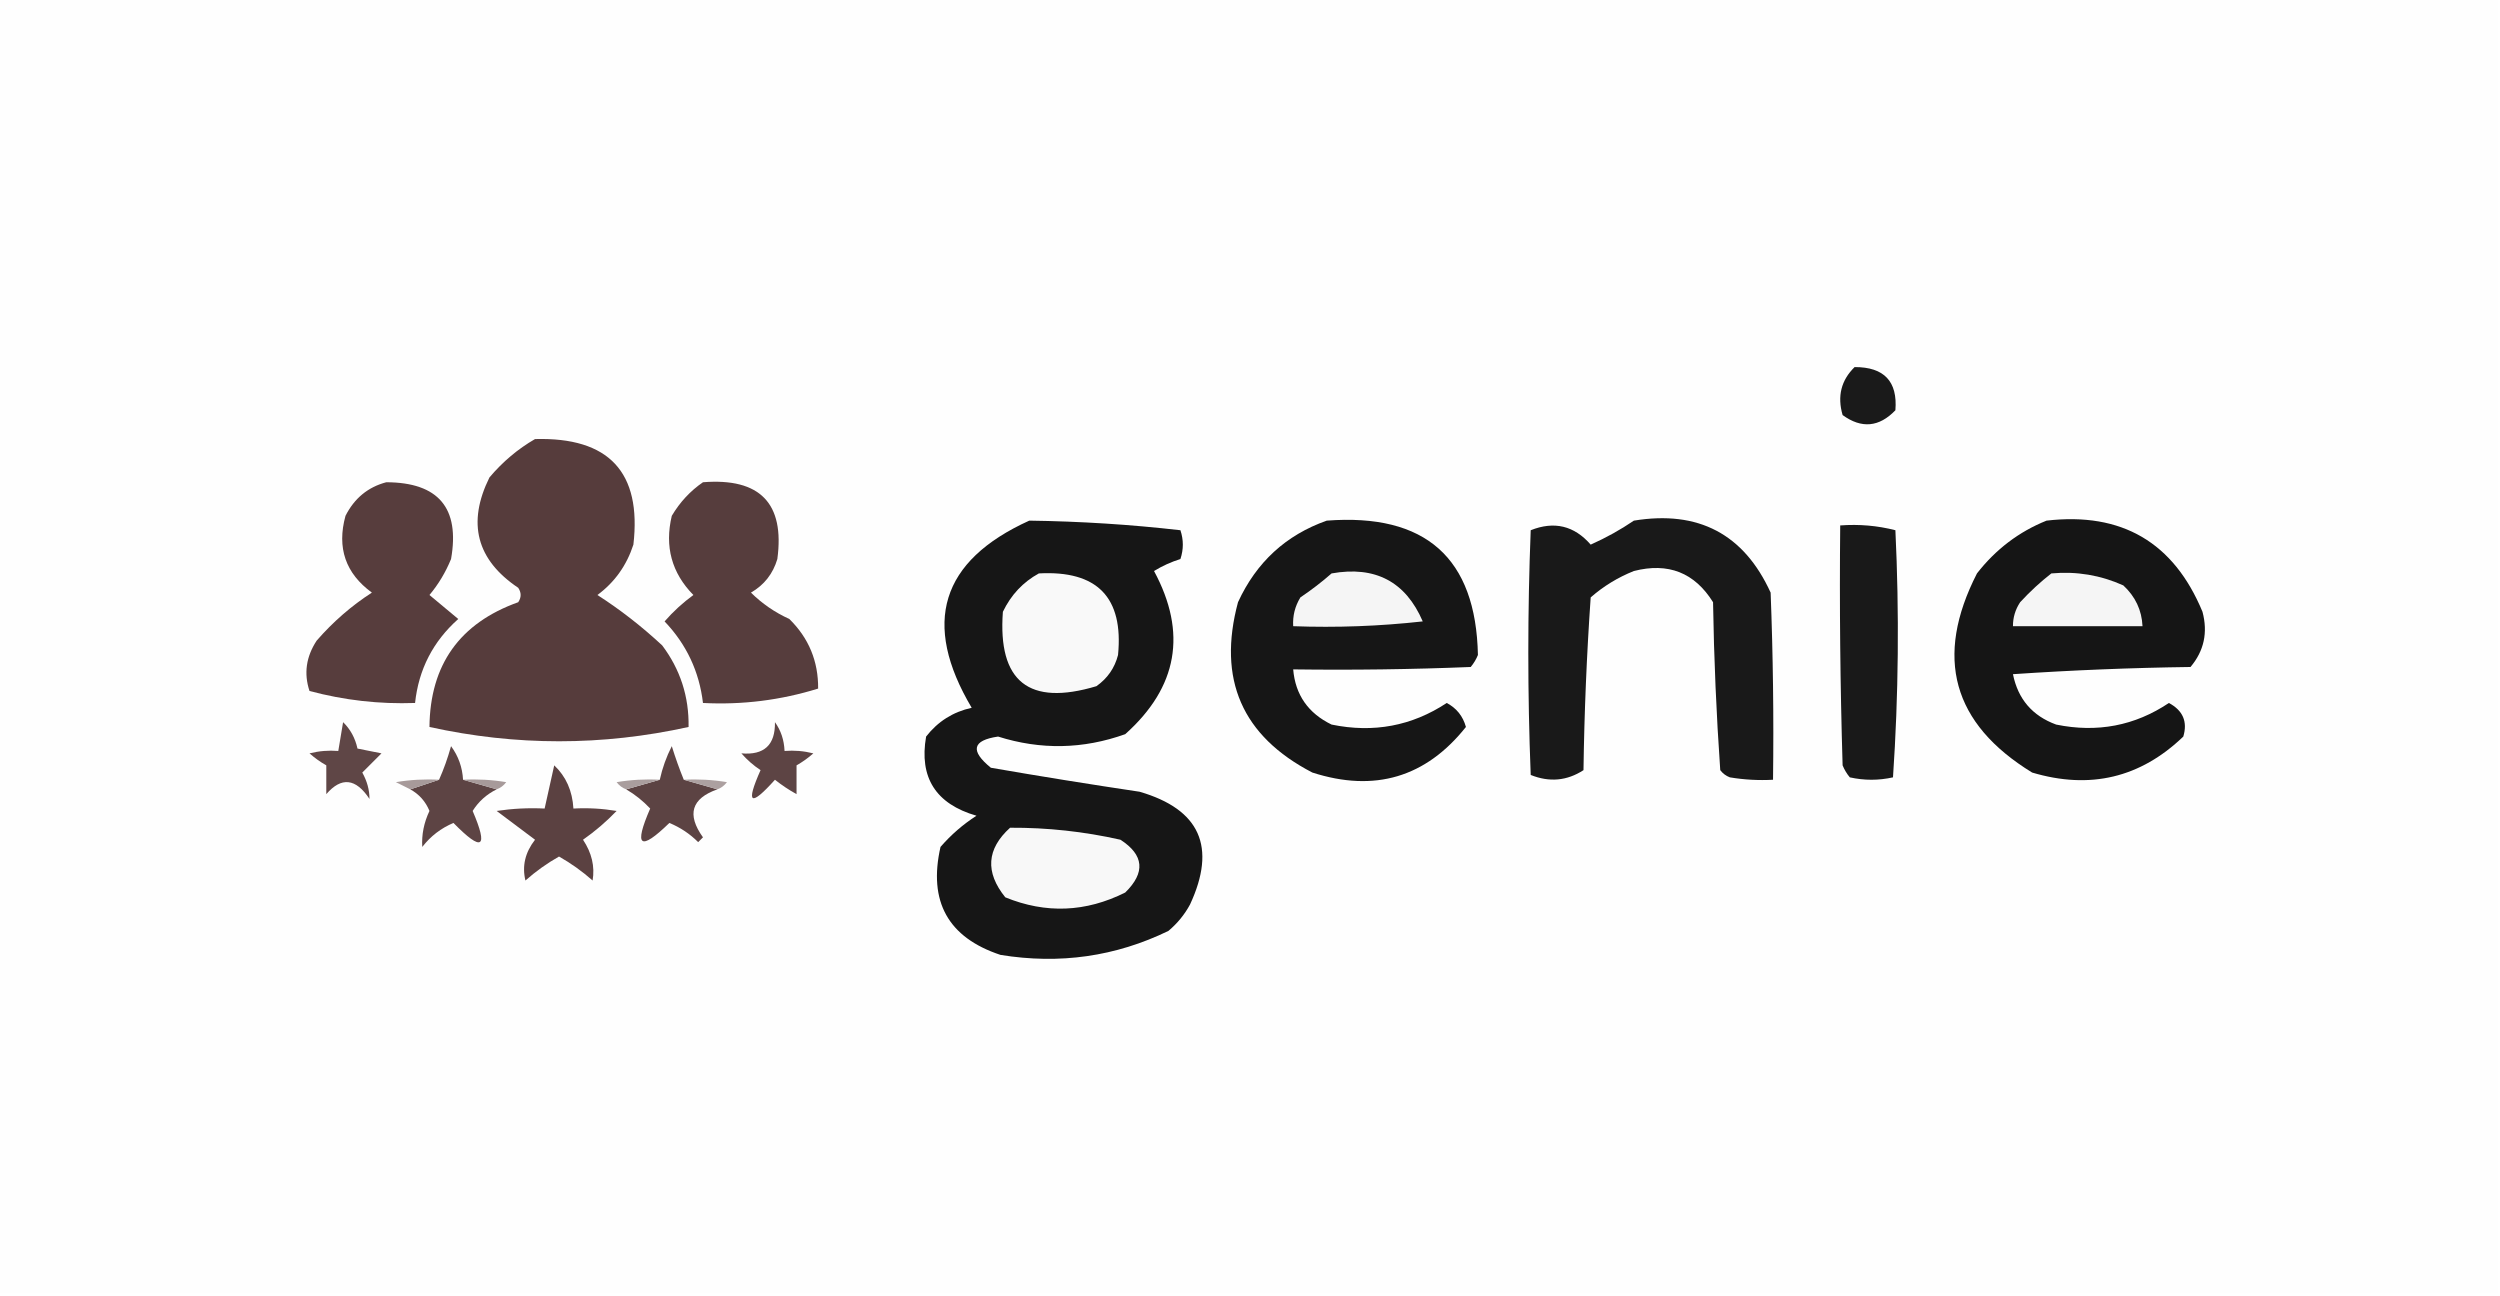
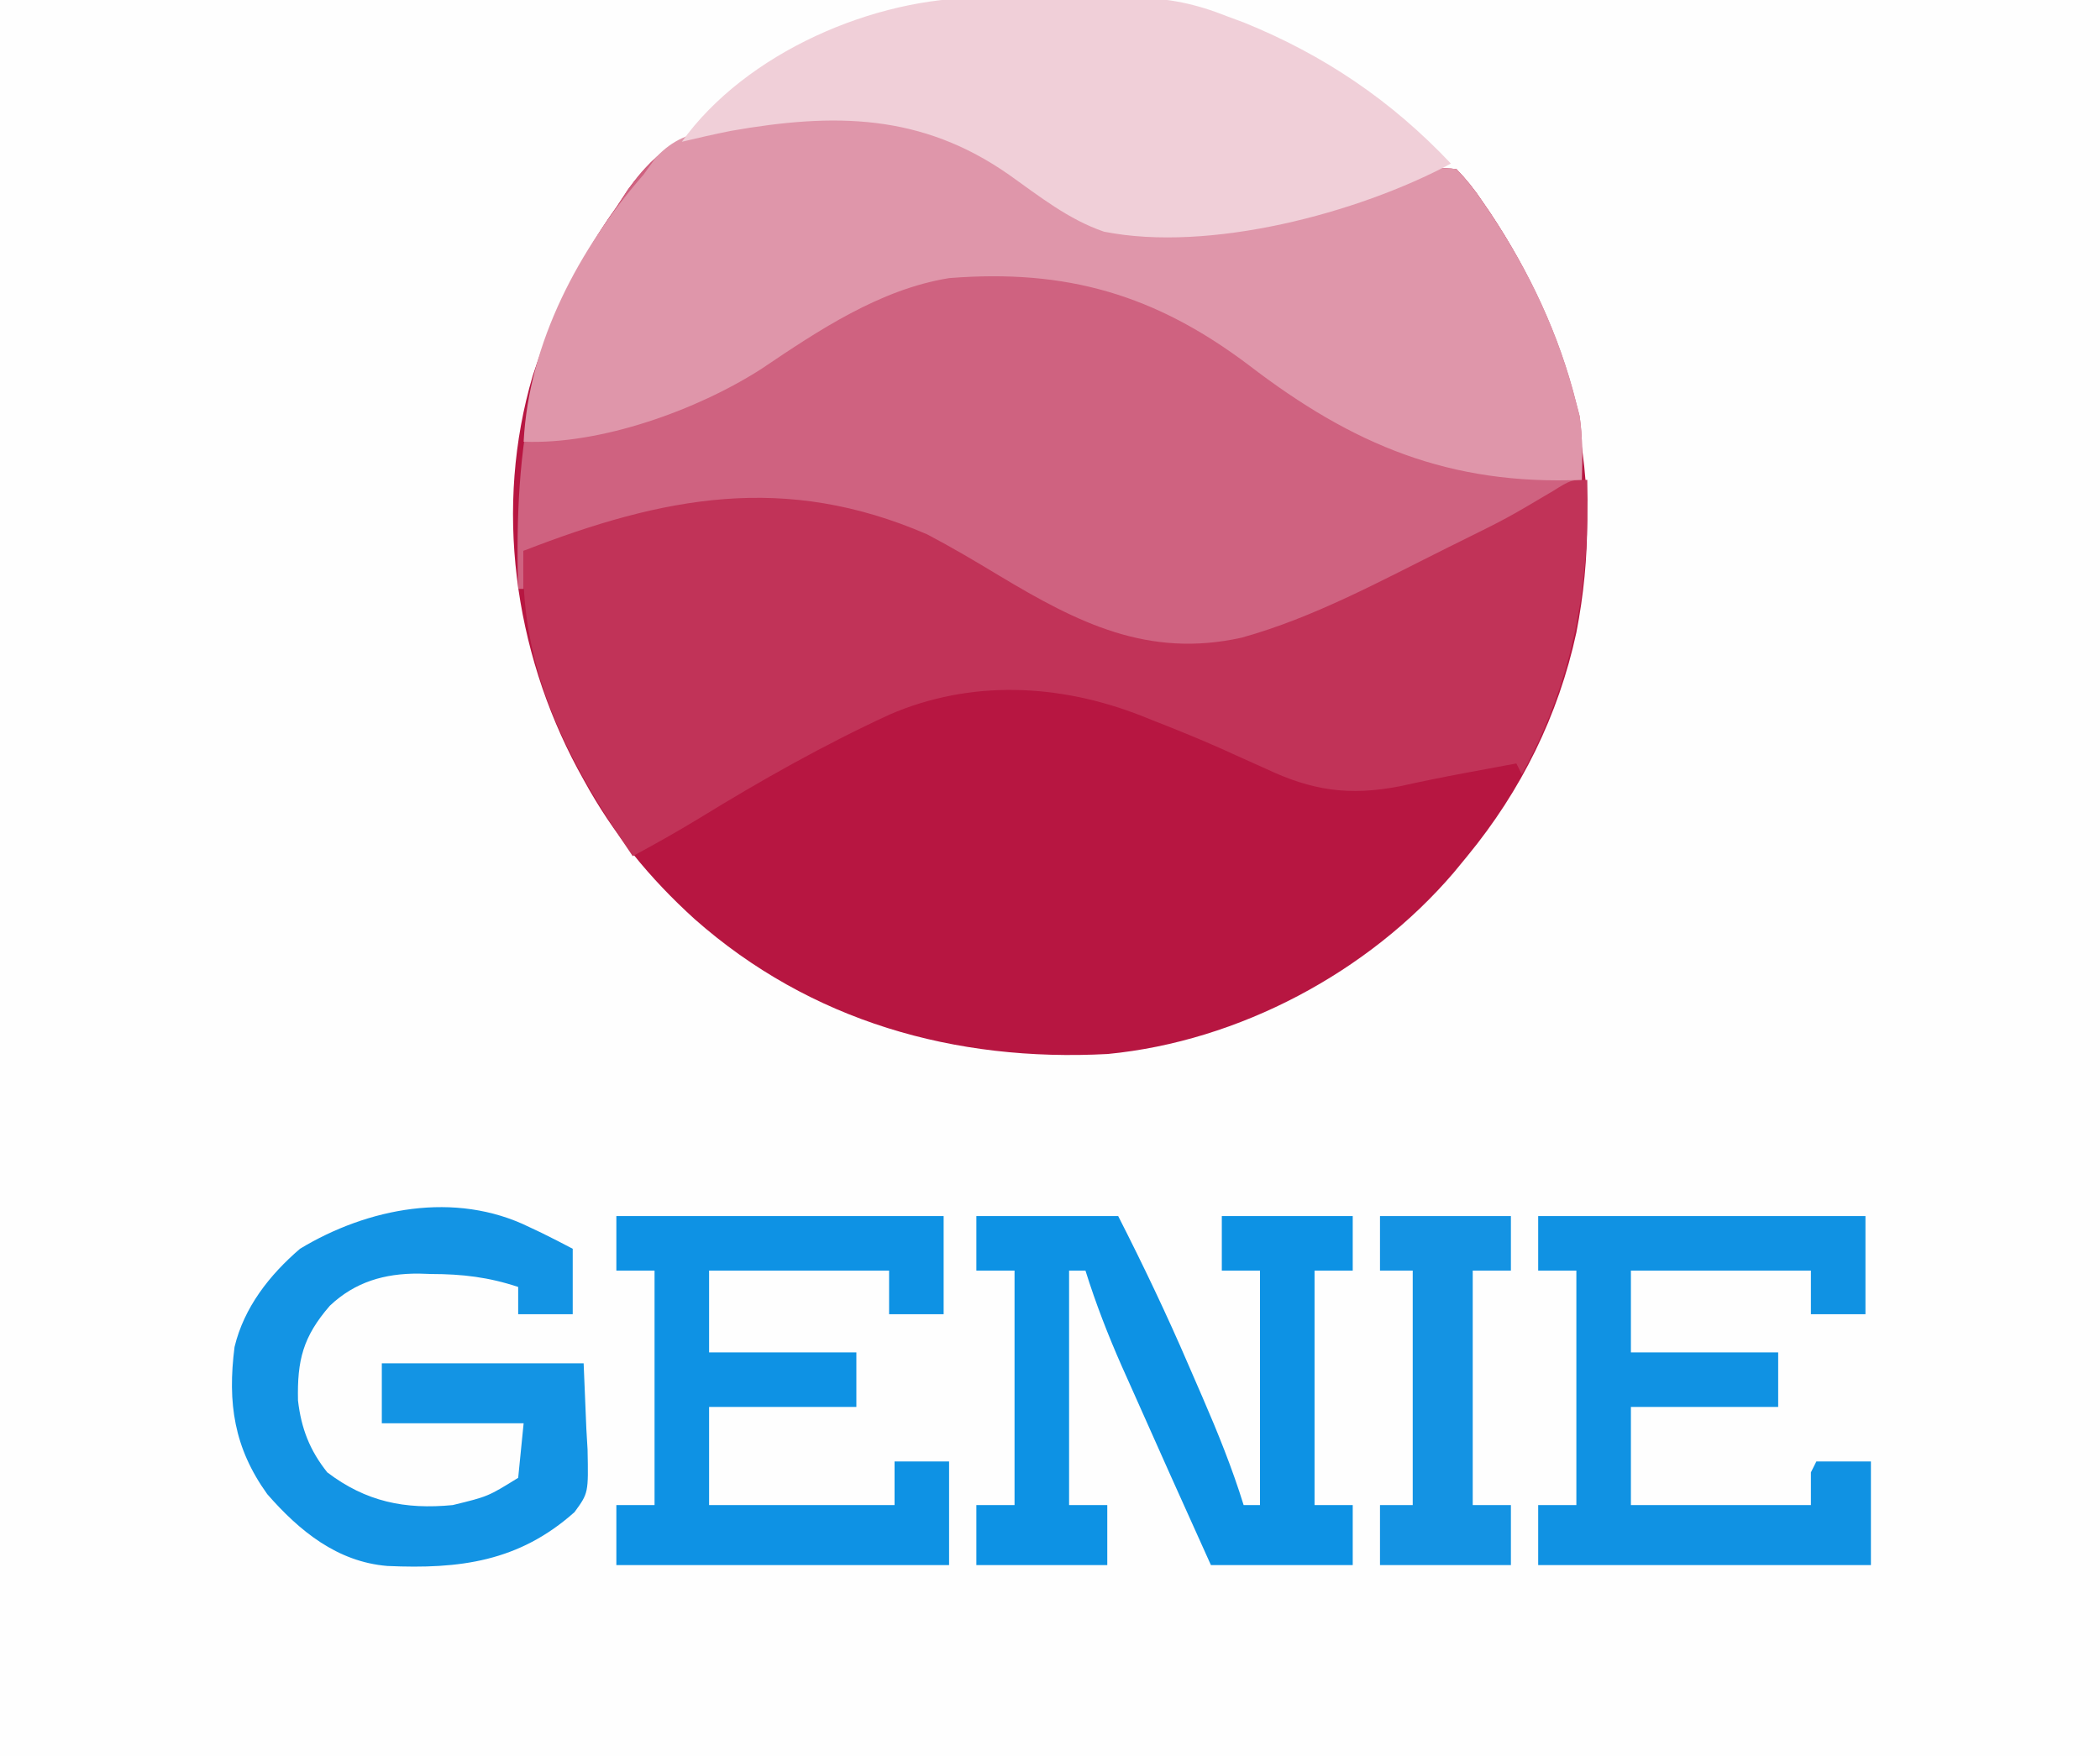
- <svg xmlns="http://www.w3.org/2000/svg" version="1.1" width="521px" height="270px" style="shape-rendering:geometricPrecision; text-rendering:geometricPrecision; image-rendering:optimizeQuality; fill-rule:evenodd; clip-rule:evenodd">
-   <g>
-     <path style="opacity:1" fill="#fefefe" d="M -0.5,-0.5 C 173.167,-0.5 346.833,-0.5 520.5,-0.5C 520.5,89.5 520.5,179.5 520.5,269.5C 346.833,269.5 173.167,269.5 -0.5,269.5C -0.5,179.5 -0.5,89.5 -0.5,-0.5 Z" />
-   </g>
-   <g>
-     <path style="opacity:1" fill="#1a1a1a" d="M 386.5,76.5 C 392.653,76.484 395.486,79.484 395,85.5C 391.61,89.032 387.943,89.366 384,86.5C 382.861,82.579 383.695,79.246 386.5,76.5 Z" />
-   </g>
-   <g>
-     <path style="opacity:1" fill="#563c3c" d="M 111.5,91.5 C 126.91,91.072 133.744,98.405 132,113.5C 130.585,117.852 128.085,121.352 124.5,124C 129.205,127.014 133.705,130.514 138,134.5C 141.772,139.513 143.605,145.18 143.5,151.5C 125.504,155.477 107.504,155.477 89.5,151.5C 89.629,138.537 95.796,129.871 108,125.5C 108.667,124.5 108.667,123.5 108,122.5C 99.304,116.664 97.304,108.998 102,99.5C 104.772,96.217 107.939,93.55 111.5,91.5 Z" />
-   </g>
-   <g>
-     <path style="opacity:1" fill="#573d3d" d="M 80.5,100.5 C 91.375,100.537 95.875,105.871 94,116.5C 92.871,119.265 91.371,121.765 89.5,124C 91.468,125.658 93.468,127.325 95.5,129C 90.248,133.671 87.248,139.504 86.5,146.5C 79.043,146.767 71.71,145.934 64.5,144C 63.292,140.35 63.792,136.85 66,133.5C 69.415,129.578 73.249,126.244 77.5,123.5C 72.004,119.493 70.171,114.16 72,107.5C 73.851,103.843 76.684,101.51 80.5,100.5 Z" />
-   </g>
-   <g>
-     <path style="opacity:1" fill="#563d3d" d="M 146.5,100.5 C 158.393,99.557 163.56,104.891 162,116.5C 161.089,119.576 159.256,121.909 156.5,123.5C 158.8,125.781 161.466,127.614 164.5,129C 168.547,132.973 170.547,137.806 170.5,143.5C 162.699,145.922 154.699,146.922 146.5,146.5C 145.722,139.944 143.056,134.278 138.5,129.5C 140.302,127.435 142.302,125.602 144.5,124C 139.979,119.396 138.479,113.896 140,107.5C 141.694,104.642 143.861,102.309 146.5,100.5 Z" />
-   </g>
-   <g>
-     <path style="opacity:1" fill="#161616" d="M 214.5,108.5 C 225.088,108.642 235.588,109.309 246,110.5C 246.667,112.5 246.667,114.5 246,116.5C 244.053,117.11 242.219,117.943 240.5,119C 247.442,131.881 245.442,143.215 234.5,153C 225.712,156.142 216.878,156.309 208,153.5C 202.632,154.287 202.132,156.454 206.5,160C 216.8,161.786 227.133,163.452 237.5,165C 250.081,168.667 253.581,176.5 248,188.5C 246.859,190.609 245.359,192.442 243.5,194C 232.501,199.347 220.834,201.013 208.5,199C 197.582,195.384 193.415,187.884 196,176.5C 198.205,173.96 200.705,171.793 203.5,170C 195.016,167.541 191.516,162.041 193,153.5C 195.445,150.36 198.612,148.36 202.5,147.5C 192.042,129.882 196.042,116.882 214.5,108.5 Z" />
-   </g>
-   <g>
-     <path style="opacity:1" fill="#151515" d="M 426.5,108.5 C 442.166,106.683 453,113.016 459,127.5C 460.151,131.829 459.318,135.662 456.5,139C 444.153,139.167 431.82,139.667 419.5,140.5C 420.543,145.686 423.543,149.186 428.5,151C 437.062,152.752 444.895,151.252 452,146.5C 454.927,148.07 455.927,150.404 455,153.5C 446.058,162.092 435.558,164.592 423.5,161C 406.888,150.82 403.055,136.986 412,119.5C 415.915,114.477 420.749,110.81 426.5,108.5 Z" />
-   </g>
-   <g>
-     <path style="opacity:1" fill="#161616" d="M 276.5,108.5 C 297.088,106.936 307.588,116.269 308,136.5C 307.626,137.416 307.126,138.25 306.5,139C 294.171,139.5 281.838,139.667 269.5,139.5C 269.95,144.797 272.617,148.631 277.5,151C 286.223,152.8 294.223,151.3 301.5,146.5C 303.543,147.579 304.876,149.246 305.5,151.5C 297.138,162.006 286.471,165.173 273.5,161C 258.851,153.408 253.685,141.574 258,125.5C 261.833,117.162 268,111.495 276.5,108.5 Z" />
-   </g>
-   <g>
-     <path style="opacity:1" fill="#191919" d="M 340.5,108.5 C 353.929,106.295 363.429,111.295 369,123.5C 369.5,136.496 369.667,149.496 369.5,162.5C 366.482,162.665 363.482,162.498 360.5,162C 359.692,161.692 359.025,161.192 358.5,160.5C 357.687,148.879 357.187,137.213 357,125.5C 353.155,119.333 347.655,117.166 340.5,119C 337.166,120.331 334.166,122.165 331.5,124.5C 330.667,136.486 330.167,148.486 330,160.5C 326.558,162.733 322.892,163.067 319,161.5C 318.333,144.5 318.333,127.5 319,110.5C 323.896,108.548 328.063,109.548 331.5,113.5C 334.724,112.059 337.724,110.392 340.5,108.5 Z" />
-   </g>
-   <g>
-     <path style="opacity:1" fill="#191919" d="M 383.5,109.5 C 387.437,109.207 391.27,109.54 395,110.5C 395.825,127.741 395.658,144.907 394.5,162C 391.5,162.667 388.5,162.667 385.5,162C 384.874,161.25 384.374,160.416 384,159.5C 383.5,142.837 383.333,126.17 383.5,109.5 Z" />
-   </g>
-   <g>
-     <path style="opacity:1" fill="#f9f9f9" d="M 216.5,119.5 C 228.67,118.836 234.17,124.502 233,136.5C 232.31,139.196 230.81,141.363 228.5,143C 214.424,147.222 207.924,142.055 209,127.5C 210.69,123.979 213.19,121.312 216.5,119.5 Z" />
-   </g>
-   <g>
-     <path style="opacity:1" fill="#f5f5f5" d="M 277.5,119.5 C 286.599,117.88 292.932,121.213 296.5,129.5C 287.525,130.498 278.525,130.832 269.5,130.5C 269.372,128.345 269.872,126.345 271,124.5C 273.326,122.934 275.492,121.268 277.5,119.5 Z" />
-   </g>
-   <g>
-     <path style="opacity:1" fill="#f5f5f5" d="M 427.5,119.5 C 432.742,119.023 437.742,119.856 442.5,122C 445.011,124.326 446.344,127.159 446.5,130.5C 437.5,130.5 428.5,130.5 419.5,130.5C 419.491,128.692 419.991,127.025 421,125.5C 423.063,123.266 425.229,121.266 427.5,119.5 Z" />
-   </g>
-   <g>
-     <path style="opacity:1" fill="#5f4646" d="M 71.5,150.5 C 73.011,151.958 74.011,153.791 74.5,156C 76.167,156.333 77.833,156.667 79.5,157C 78.132,158.34 76.799,159.674 75.5,161C 76.504,162.798 77.004,164.632 77,166.5C 74.153,162.181 71.153,161.848 68,165.5C 68,163.5 68,161.5 68,159.5C 66.745,158.789 65.579,157.956 64.5,157C 66.473,156.505 68.473,156.338 70.5,156.5C 70.833,154.5 71.167,152.5 71.5,150.5 Z" />
-   </g>
-   <g>
-     <path style="opacity:1" fill="#5d4444" d="M 161.5,150.5 C 162.738,152.214 163.405,154.214 163.5,156.5C 165.527,156.338 167.527,156.505 169.5,157C 168.421,157.956 167.255,158.789 166,159.5C 166,161.5 166,163.5 166,165.5C 164.414,164.624 162.914,163.624 161.5,162.5C 156.362,168.23 155.362,167.563 158.5,160.5C 157.019,159.52 155.685,158.353 154.5,157C 159.248,157.419 161.581,155.252 161.5,150.5 Z" />
-   </g>
-   <g>
-     <path style="opacity:1" fill="#5d4444" d="M 96.5,162.5 C 98.833,163.167 101.167,163.833 103.5,164.5C 101.387,165.548 99.72,167.048 98.5,169C 101.837,176.786 100.504,177.62 94.5,171.5C 91.906,172.592 89.739,174.259 88,176.5C 87.846,173.937 88.346,171.437 89.5,169C 88.685,167.02 87.352,165.52 85.5,164.5C 87.5,163.833 89.5,163.167 91.5,162.5C 92.469,160.337 93.302,158.004 94,155.5C 95.523,157.569 96.357,159.903 96.5,162.5 Z" />
-   </g>
-   <g>
-     <path style="opacity:1" fill="#5c4343" d="M 142.5,162.5 C 144.833,163.167 147.167,163.833 149.5,164.5C 144.089,166.405 143.089,169.739 146.5,174.5C 146.167,174.833 145.833,175.167 145.5,175.5C 143.772,173.774 141.772,172.441 139.5,171.5C 133.364,177.469 132.03,176.469 135.5,168.5C 134.025,166.929 132.358,165.595 130.5,164.5C 132.833,163.833 135.167,163.167 137.5,162.5C 138.03,160.076 138.864,157.743 140,155.5C 140.744,157.9 141.577,160.233 142.5,162.5 Z" />
-   </g>
-   <g>
-     <path style="opacity:1" fill="#5b4141" d="M 115.5,159.5 C 117.956,161.818 119.289,164.818 119.5,168.5C 122.518,168.335 125.518,168.502 128.5,169C 126.353,171.237 124.02,173.237 121.5,175C 123.321,177.729 123.988,180.563 123.5,183.5C 121.343,181.588 119.009,179.921 116.5,178.5C 113.991,179.921 111.657,181.588 109.5,183.5C 108.769,180.486 109.436,177.653 111.5,175C 108.833,173 106.167,171 103.5,169C 106.817,168.502 110.15,168.335 113.5,168.5C 114.167,165.5 114.833,162.5 115.5,159.5 Z" />
-   </g>
-   <g>
-     <path style="opacity:1" fill="#a79a9a" d="M 91.5,162.5 C 89.5,163.167 87.5,163.833 85.5,164.5C 84.527,164.013 83.527,163.513 82.5,163C 85.482,162.502 88.482,162.335 91.5,162.5 Z" />
-   </g>
-   <g>
-     <path style="opacity:1" fill="#a79a9a" d="M 96.5,162.5 C 99.518,162.335 102.518,162.502 105.5,163C 104.956,163.717 104.289,164.217 103.5,164.5C 101.167,163.833 98.833,163.167 96.5,162.5 Z" />
-   </g>
-   <g>
-     <path style="opacity:1" fill="#a99d9d" d="M 137.5,162.5 C 135.167,163.167 132.833,163.833 130.5,164.5C 129.711,164.217 129.044,163.717 128.5,163C 131.482,162.502 134.482,162.335 137.5,162.5 Z" />
-   </g>
-   <g>
-     <path style="opacity:1" fill="#aca0a0" d="M 142.5,162.5 C 145.518,162.335 148.518,162.502 151.5,163C 150.956,163.717 150.289,164.217 149.5,164.5C 147.167,163.833 144.833,163.167 142.5,162.5 Z" />
-   </g>
-   <g>
-     <path style="opacity:1" fill="#f8f8f8" d="M 210.5,172.5 C 218.257,172.459 225.923,173.292 233.5,175C 238.414,178.171 238.747,181.837 234.5,186C 226.277,190.121 217.944,190.454 209.5,187C 205.276,181.764 205.609,176.931 210.5,172.5 Z" />
-   </g>
+ <svg xmlns="http://www.w3.org/2000/svg" version="1.1" width="385" height="322">
+   <path d="M0 0 C127.05 0 254.1 0 385 0 C385 106.26 385 212.52 385 322 C257.95 322 130.9 322 0 322 C0 215.74 0 109.48 0 0 Z " fill="#FEFEFE" transform="translate(0,0)" />
+   <path d="M0 0 C15.04 -0.324 26.903 4.234 38.895 13.309 C49.239 21.052 58.665 22.491 71.419 20.824 C82.57 19.111 93.237 16.054 103.899 12.408 C105.21 11.964 105.21 11.964 106.547 11.512 C107.315 11.244 108.083 10.976 108.875 10.7 C111.441 10.046 113.508 9.85 116.145 10.121 C118.048 12.108 119.45 13.859 120.957 16.121 C121.386 16.747 121.816 17.373 122.258 18.017 C137.829 41.316 143.534 67.428 138.145 95.121 C134.854 110.327 128.021 124.117 118.145 136.121 C117.334 137.107 116.523 138.093 115.688 139.109 C100.067 157.414 76.26 170.088 52.223 172.402 C24.222 173.901 -2.27 166.412 -23.493 147.675 C-31.849 140.093 -38.438 132.016 -43.855 122.121 C-44.215 121.466 -44.575 120.811 -44.945 120.137 C-56.643 98.323 -60.272 72.032 -53.184 48.012 C-49.543 36.934 -44.665 26.613 -37.855 17.121 C-37.162 16.065 -36.468 15.01 -35.754 13.922 C-29.989 5.929 -25.013 3.273 -15.617 1.656 C-14.376 1.48 -13.134 1.303 -11.855 1.121 C-10.566 0.903 -10.566 0.903 -9.25 0.68 C-6.168 0.236 -3.109 0.132 0 0 Z " fill="#B71641" transform="translate(150.8555,20.87891)" />
+   <path d="M0 0 C15.04 -0.324 26.903 4.234 38.895 13.309 C49.239 21.052 58.665 22.491 71.419 20.824 C82.57 19.111 93.237 16.054 103.899 12.408 C105.21 11.964 105.21 11.964 106.547 11.512 C107.315 11.244 108.083 10.976 108.875 10.7 C111.441 10.046 113.508 9.85 116.145 10.121 C118.048 12.108 119.45 13.859 120.957 16.121 C121.386 16.747 121.816 17.373 122.258 18.017 C129.514 28.874 134.975 40.424 138.145 53.121 C138.342 53.88 138.539 54.64 138.742 55.422 C139.324 59.322 139.222 63.186 139.145 67.121 C128.873 73.037 118.434 78.604 107.853 83.944 C106.567 84.594 105.282 85.247 103.998 85.902 C87.751 94.187 71.204 101.486 52.738 96.488 C43.026 92.793 34.077 87.06 25.168 81.762 C6.961 70.983 -12.258 68.195 -32.779 73.338 C-38.458 74.875 -43.892 76.888 -49.316 79.168 C-51.855 80.121 -51.855 80.121 -54.855 80.121 C-54.855 82.431 -54.855 84.741 -54.855 87.121 C-55.185 87.121 -55.515 87.121 -55.855 87.121 C-56.645 60.777 -53.517 38.952 -37.855 17.121 C-37.162 16.065 -36.468 15.01 -35.754 13.922 C-29.989 5.929 -25.013 3.273 -15.617 1.656 C-14.376 1.48 -13.134 1.303 -11.855 1.121 C-10.566 0.903 -10.566 0.903 -9.25 0.68 C-6.168 0.236 -3.109 0.132 0 0 Z " fill="#CF6280" transform="translate(150.8555,20.87891)" />
+   <path d="M0 0 C0.531 19.393 -2.6 36.892 -12 54 C-12.33 53.34 -12.66 52.68 -13 52 C-14.727 52.321 -16.454 52.643 -18.181 52.966 C-19.653 53.24 -21.124 53.514 -22.596 53.786 C-26.54 54.521 -30.459 55.315 -34.375 56.188 C-43.684 57.991 -50.464 56.984 -59 52.938 C-60.837 52.11 -62.676 51.284 -64.516 50.461 C-65.43 50.047 -66.345 49.633 -67.287 49.206 C-71.398 47.378 -75.561 45.702 -79.75 44.062 C-80.451 43.781 -81.153 43.499 -81.875 43.209 C-96.783 37.392 -113.027 36.594 -127.889 43.028 C-139.946 48.581 -151.497 55.109 -162.801 62.051 C-166.803 64.489 -170.876 66.776 -175 69 C-186.891 51.631 -195.94 34.577 -195 13 C-169.26 2.984 -147.023 -1.274 -121 10 C-116.505 12.361 -112.158 14.939 -107.812 17.562 C-93.381 26.232 -80.51 32.732 -63.375 28.938 C-50.076 25.245 -37.807 18.494 -25.5 12.375 C-24.516 11.887 -24.516 11.887 -23.512 11.389 C-14.716 7.041 -14.716 7.041 -6.281 2.039 C-3 0 -3 0 0 0 Z " fill="#C13358" transform="translate(291,88)" />
+   <path d="M0 0 C15.04 -0.324 26.903 4.234 38.895 13.309 C49.239 21.052 58.665 22.491 71.419 20.824 C82.57 19.111 93.237 16.054 103.899 12.408 C105.21 11.964 105.21 11.964 106.547 11.512 C107.315 11.244 108.083 10.976 108.875 10.7 C111.441 10.046 113.508 9.85 116.145 10.121 C118.048 12.108 119.45 13.859 120.957 16.121 C121.386 16.747 121.816 17.373 122.258 18.017 C129.514 28.874 134.975 40.424 138.145 53.121 C138.342 53.88 138.539 54.64 138.742 55.422 C139.324 59.322 139.222 63.186 139.145 67.121 C114.925 68.12 97.197 60.746 78.145 46.121 C60.972 33.153 44.667 28.403 23.145 30.121 C10.47 32.169 -0.783 39.698 -11.23 46.746 C-23.078 54.361 -40.755 60.685 -54.855 60.121 C-53.894 41.851 -44.672 24.683 -32.855 11.121 C-31.74 9.57 -31.74 9.57 -30.602 7.988 C-27.363 4.607 -24.548 3.691 -20.105 2.809 C-19.391 2.65 -18.677 2.492 -17.94 2.329 C-11.946 1.04 -6.124 0.26 0 0 Z " fill="#DF96AA" transform="translate(150.8555,20.87891)" />
+   <path d="M0 0 C1.512 -0.004 1.512 -0.004 3.054 -0.009 C5.169 -0.011 7.284 -0.005 9.399 0.007 C12.616 0.023 15.832 0.007 19.049 -0.012 C21.116 -0.01 23.183 -0.006 25.25 0 C26.675 -0.009 26.675 -0.009 28.13 -0.018 C34.299 0.046 39.337 1.117 45.059 3.398 C46.076 3.775 47.093 4.151 48.141 4.539 C62.829 10.507 75.179 18.87 86.059 30.398 C68.964 39.538 41.75 46.712 22.461 42.883 C15.986 40.678 10.625 36.407 5.102 32.482 C-11.04 21.163 -27.057 21.083 -45.941 24.398 C-48.963 25.003 -51.946 25.675 -54.941 26.398 C-43.211 10.047 -19.656 -0.126 0 0 Z " fill="#F0CFD8" transform="translate(179.9414,-0.3984375)" />
+   <path d="M0 0 C8.58 0 17.16 0 26 0 C30.595 9.02 34.918 18.081 38.917 27.379 C39.758 29.332 40.607 31.28 41.457 33.229 C44.279 39.737 46.9 46.22 49 53 C49.99 53 50.98 53 52 53 C52 38.81 52 24.62 52 10 C49.69 10 47.38 10 45 10 C45 6.7 45 3.4 45 0 C52.92 0 60.84 0 69 0 C69 3.3 69 6.6 69 10 C66.69 10 64.38 10 62 10 C62 24.19 62 38.38 62 53 C64.31 53 66.62 53 69 53 C69 56.63 69 60.26 69 64 C60.42 64 51.84 64 43 64 C38.008 52.952 33.04 41.894 28.125 30.812 C27.661 29.775 27.197 28.737 26.719 27.668 C24.149 21.853 21.903 16.068 20 10 C19.01 10 18.02 10 17 10 C17 24.19 17 38.38 17 53 C19.31 53 21.62 53 24 53 C24 56.63 24 60.26 24 64 C16.08 64 8.16 64 0 64 C0 60.37 0 56.74 0 53 C2.31 53 4.62 53 7 53 C7 38.81 7 24.62 7 10 C4.69 10 2.38 10 0 10 C0 6.7 0 3.4 0 0 Z " fill="#0D92E4" transform="translate(179,223)" />
+   <path d="M0 0 C19.8 0 39.6 0 60 0 C60 5.94 60 11.88 60 18 C56.7 18 53.4 18 50 18 C50 15.36 50 12.72 50 10 C39.11 10 28.22 10 17 10 C17 14.95 17 19.9 17 25 C25.91 25 34.82 25 44 25 C44 28.3 44 31.6 44 35 C35.09 35 26.18 35 17 35 C17 40.94 17 46.88 17 53 C27.89 53 38.78 53 50 53 C50 51.02 50 49.04 50 47 C50.495 46.01 50.495 46.01 51 45 C54.3 45 57.6 45 61 45 C61 51.27 61 57.54 61 64 C40.87 64 20.74 64 0 64 C0 60.37 0 56.74 0 53 C2.31 53 4.62 53 7 53 C7 38.81 7 24.62 7 10 C4.69 10 2.38 10 0 10 C0 6.7 0 3.4 0 0 Z " fill="#1092E3" transform="translate(282,223)" />
+   <path d="M0 0 C19.8 0 39.6 0 60 0 C60 5.94 60 11.88 60 18 C56.7 18 53.4 18 50 18 C50 15.36 50 12.72 50 10 C39.11 10 28.22 10 17 10 C17 14.95 17 19.9 17 25 C25.91 25 34.82 25 44 25 C44 28.3 44 31.6 44 35 C35.09 35 26.18 35 17 35 C17 40.94 17 46.88 17 53 C28.22 53 39.44 53 51 53 C51 50.36 51 47.72 51 45 C54.3 45 57.6 45 61 45 C61 51.27 61 57.54 61 64 C40.87 64 20.74 64 0 64 C0 60.37 0 56.74 0 53 C2.31 53 4.62 53 7 53 C7 38.81 7 24.62 7 10 C4.69 10 2.38 10 0 10 C0 6.7 0 3.4 0 0 Z " fill="#0E92E4" transform="translate(113,223)" />
+   <path d="M0 0 C0.762 0.36 1.524 0.719 2.309 1.09 C4.224 2.023 6.115 3.006 8 4 C8 7.96 8 11.92 8 16 C4.7 16 1.4 16 -2 16 C-2 14.35 -2 12.7 -2 11 C-7.421 9.2 -12.24 8.635 -17.938 8.625 C-19.077 8.588 -19.077 8.588 -20.24 8.551 C-26.499 8.519 -31.895 10.063 -36.531 14.448 C-41.454 20.132 -42.53 24.423 -42.367 31.824 C-41.775 36.943 -40.218 40.961 -37 45 C-29.906 50.392 -22.761 51.847 -14 51 C-7.527 49.425 -7.527 49.425 -2 46 C-1.505 41.05 -1.505 41.05 -1 36 C-9.58 36 -18.16 36 -27 36 C-27 32.37 -27 28.74 -27 25 C-14.79 25 -2.58 25 10 25 C10.165 28.981 10.33 32.961 10.5 37.062 C10.573 38.304 10.646 39.545 10.721 40.824 C10.88 48.794 10.88 48.794 8.331 52.287 C-1.88 61.393 -12.742 62.761 -25.982 62.166 C-35.183 61.409 -42.103 55.748 -48 49 C-54.101 40.517 -55.314 32.273 -54 22 C-52.26 14.75 -47.594 8.802 -42 4 C-29.608 -3.492 -13.57 -6.66 0 0 Z " fill="#1394E4" transform="translate(97,225)" />
+   <path d="M0 0 C7.92 0 15.84 0 24 0 C24 3.3 24 6.6 24 10 C21.69 10 19.38 10 17 10 C17 24.19 17 38.38 17 53 C19.31 53 21.62 53 24 53 C24 56.63 24 60.26 24 64 C16.08 64 8.16 64 0 64 C0 60.37 0 56.74 0 53 C1.98 53 3.96 53 6 53 C6 38.81 6 24.62 6 10 C4.02 10 2.04 10 0 10 C0 6.7 0 3.4 0 0 Z " fill="#1493E3" transform="translate(253,223)" />
</svg>
